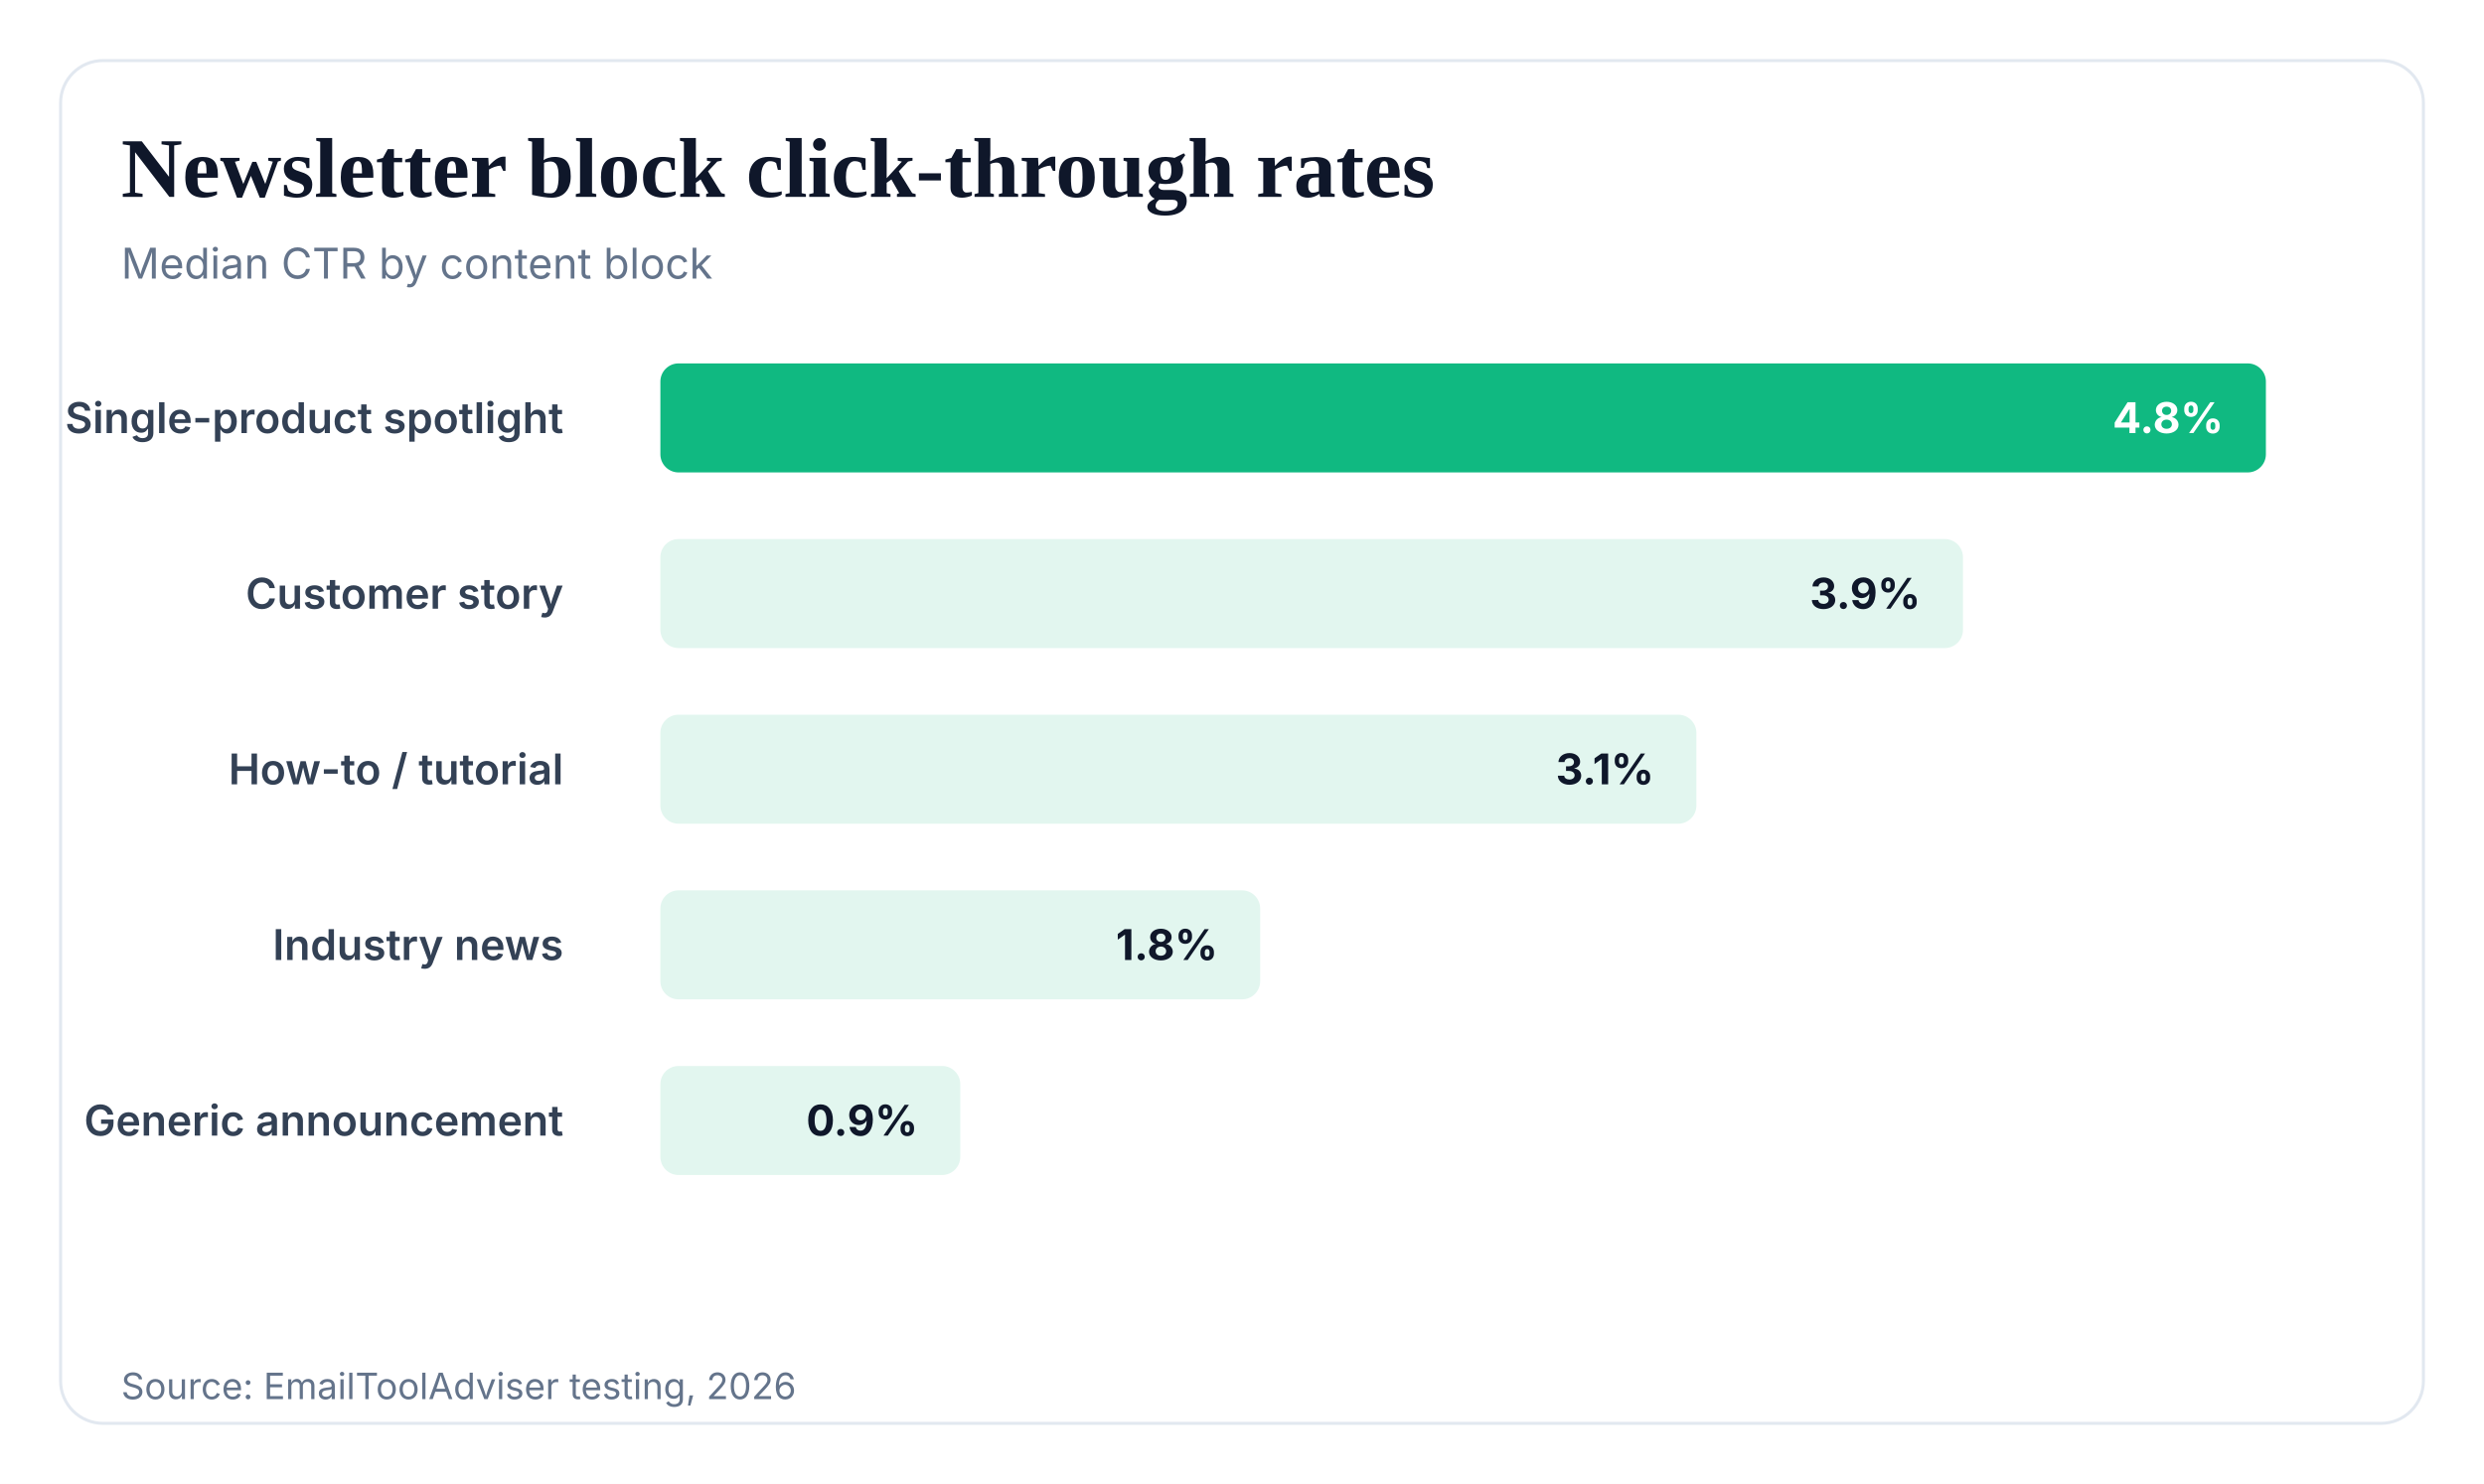
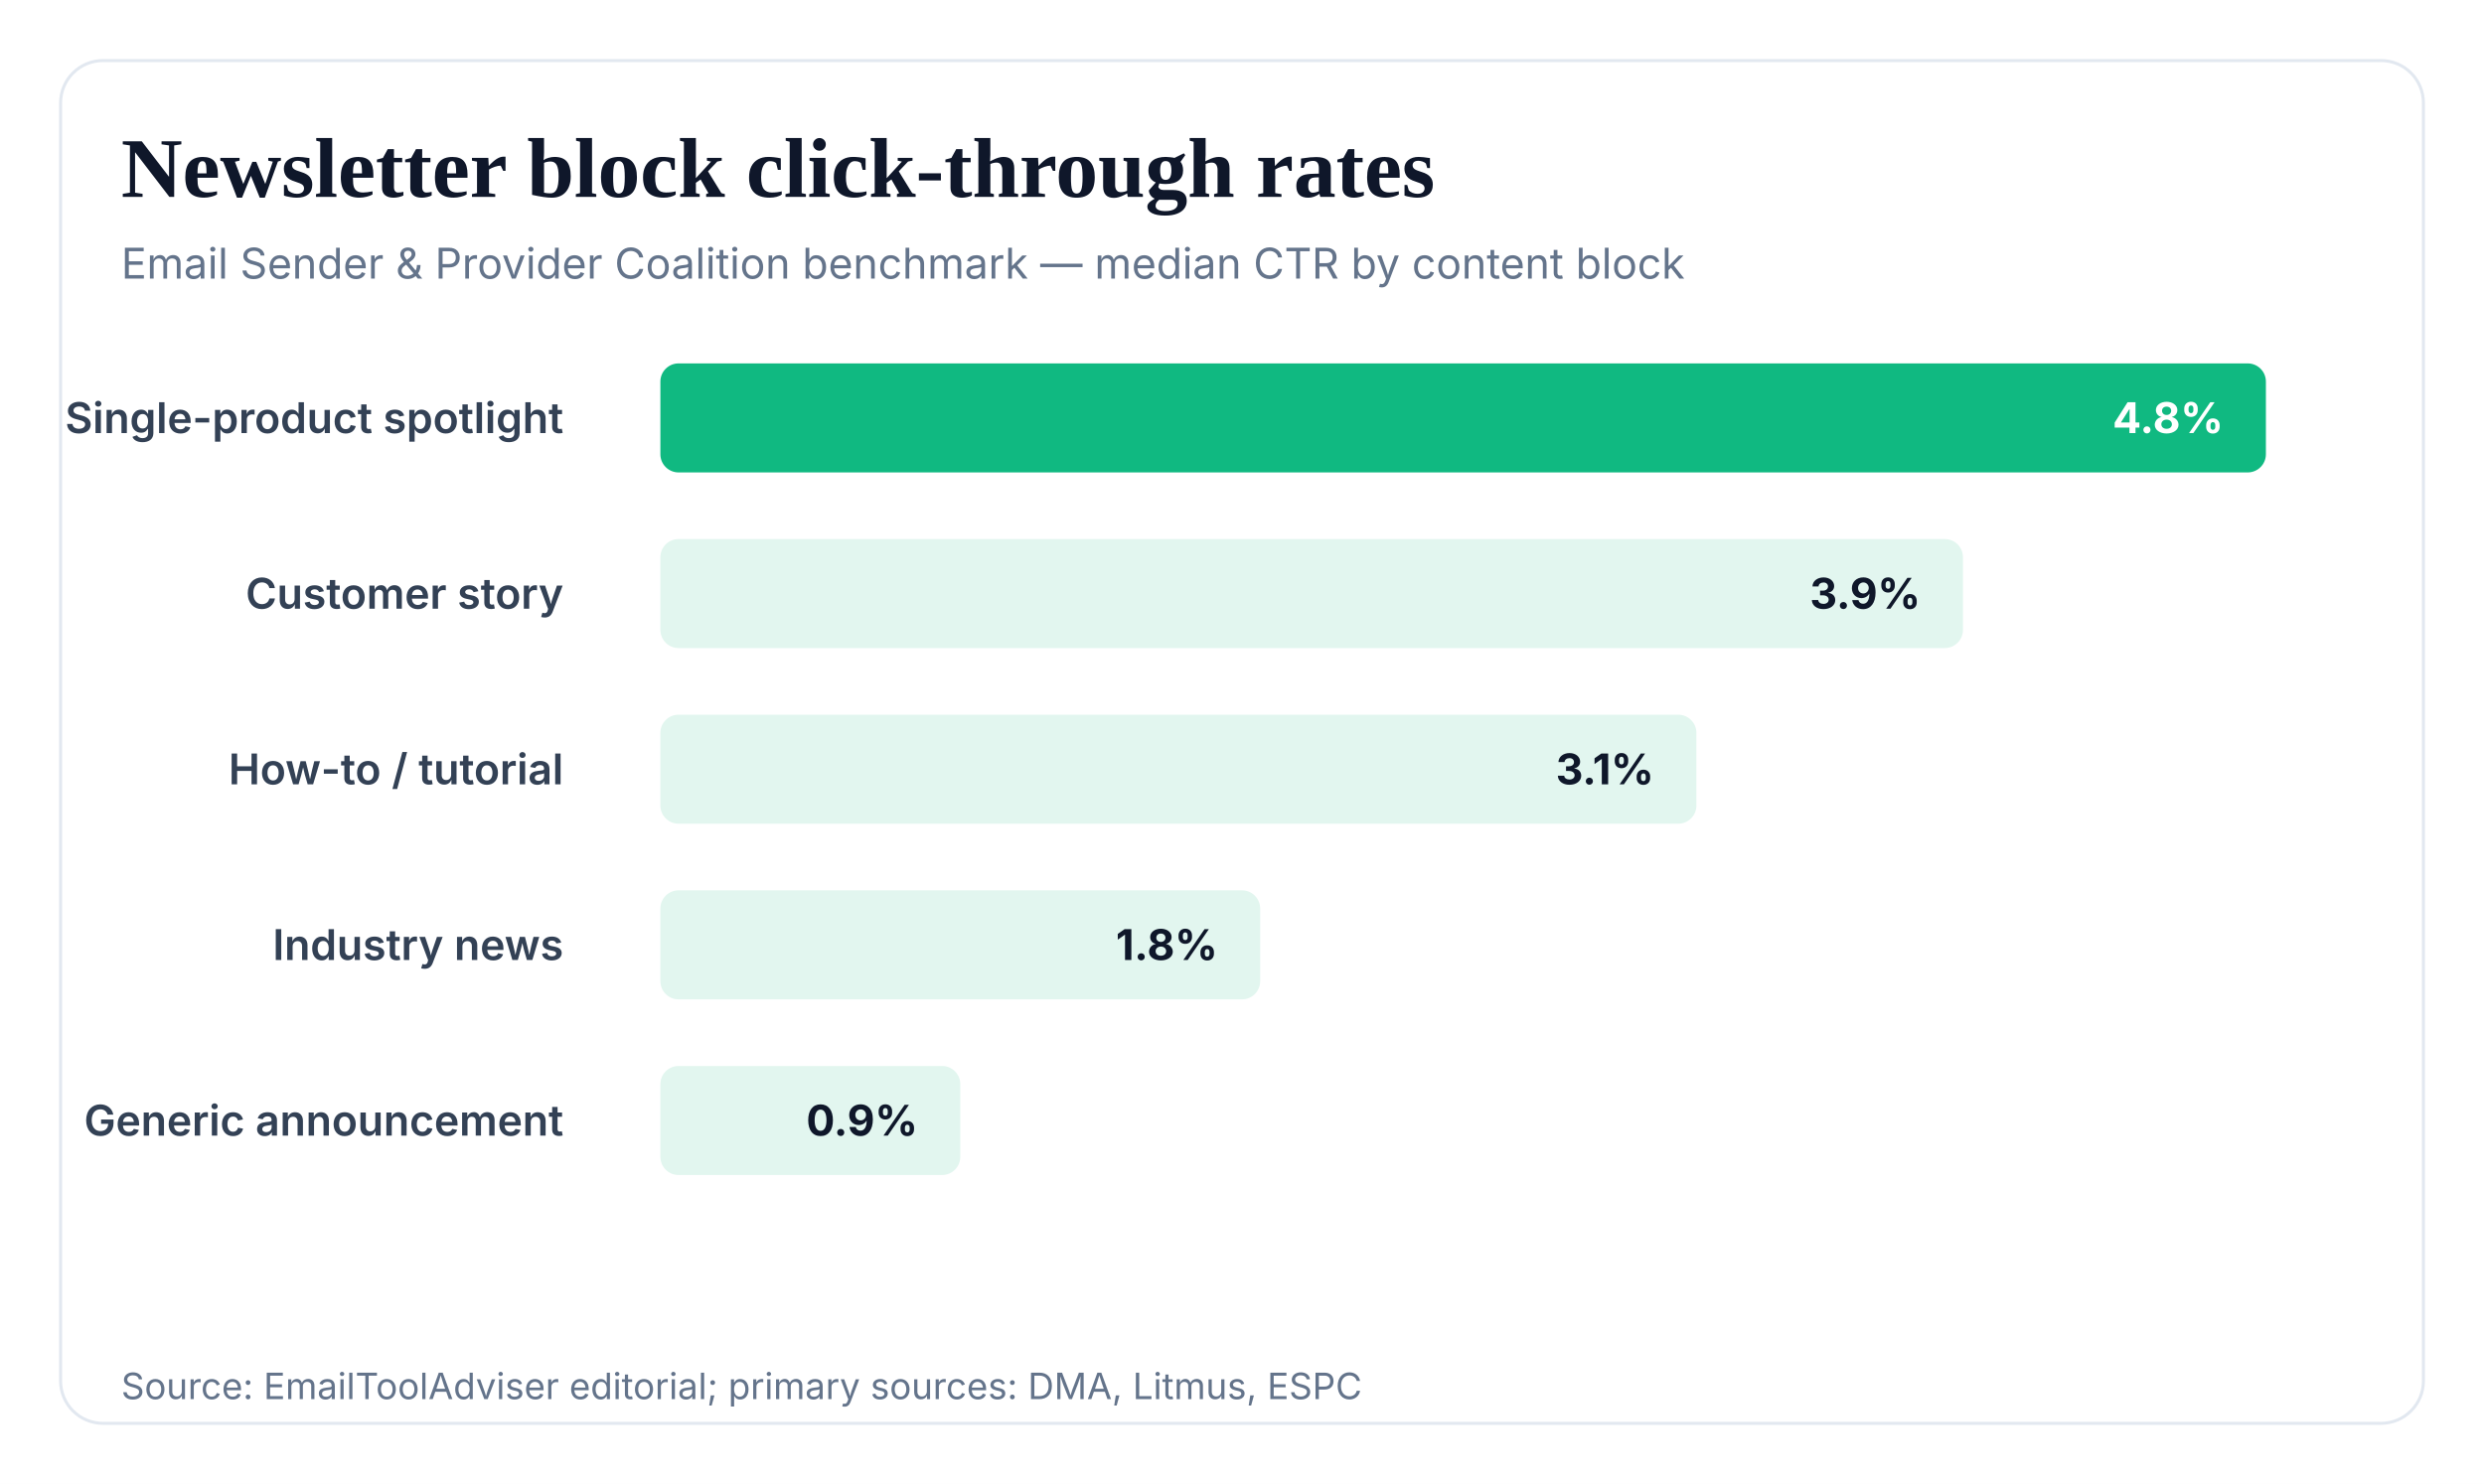
<svg xmlns="http://www.w3.org/2000/svg" viewBox="0 0 820 490" preserveAspectRatio="xMinYMin meet" role="img" style="width:100%;height:auto;">
  <style>
  .serif  { font-family: Georgia, 'Times New Roman', 'Playfair Display', serif; font-weight: 800; }
  .sans   { font-family: system-ui, -apple-system, BlinkMacSystemFont, 'Segoe UI', sans-serif; }
  .label  { font-family: system-ui, sans-serif; font-weight: 700; text-transform: uppercase; letter-spacing: 0.08em; }
</style>
  <rect width="820" height="490" fill="#ffffff" />
  <rect x="20" y="20" rx="14" ry="14" width="780" height="450" fill="#ffffff" stroke="#e2e8f0" stroke-width="1" />
  <text x="40" y="65" class="serif" font-size="28" fill="#0f172a">Newsletter block click-through rates</text>
-   <text x="40" y="92" class="sans" font-size="14" fill="#64748b">Median CTR by content block</text>
+   <text x="40" y="92" class="sans" font-size="14" fill="#64748b">Email Sender &amp; Provider Coalition benchmark — median CTR by content block</text>
  <text x="186" y="143" class="sans" font-size="14" fill="#334155" text-anchor="end" font-weight="600">Single-product spotlight</text>
  <rect x="218" y="120" rx="6" ry="6" width="530" height="36" fill="#10b981" />
  <text x="734" y="143" class="sans" font-size="14" fill="#ffffff" text-anchor="end" font-weight="700">4.8%</text>
  <text x="186" y="201" class="sans" font-size="14" fill="#334155" text-anchor="end" font-weight="600">Customer story</text>
  <rect x="218" y="178" rx="6" ry="6" width="430" height="36" fill="#e2f6ef" />
  <text x="634" y="201" class="sans" font-size="14" fill="#0f172a" text-anchor="end" font-weight="700">3.9%</text>
  <text x="186" y="259" class="sans" font-size="14" fill="#334155" text-anchor="end" font-weight="600">How-to / tutorial</text>
  <rect x="218" y="236" rx="6" ry="6" width="342" height="36" fill="#e2f6ef" />
  <text x="546" y="259" class="sans" font-size="14" fill="#0f172a" text-anchor="end" font-weight="700">3.1%</text>
  <text x="186" y="317" class="sans" font-size="14" fill="#334155" text-anchor="end" font-weight="600">Industry news</text>
  <rect x="218" y="294" rx="6" ry="6" width="198" height="36" fill="#e2f6ef" />
  <text x="402" y="317" class="sans" font-size="14" fill="#0f172a" text-anchor="end" font-weight="700">1.8%</text>
  <text x="186" y="375" class="sans" font-size="14" fill="#334155" text-anchor="end" font-weight="600">Generic announcement</text>
  <rect x="218" y="352" rx="6" ry="6" width="99" height="36" fill="#e2f6ef" />
  <text x="303" y="375" class="sans" font-size="14" fill="#0f172a" text-anchor="end" font-weight="700">0.9%</text>
-   <text x="40" y="462" class="sans" font-size="12" fill="#64748b">Source: EmailToolAdviser testing, 2026</text>
+   <text x="40" y="462" class="sans" font-size="12" fill="#64748b">Source: EmailToolAdviser editorial; primary sources: DMA, Litmus, ESPC</text>
</svg>
